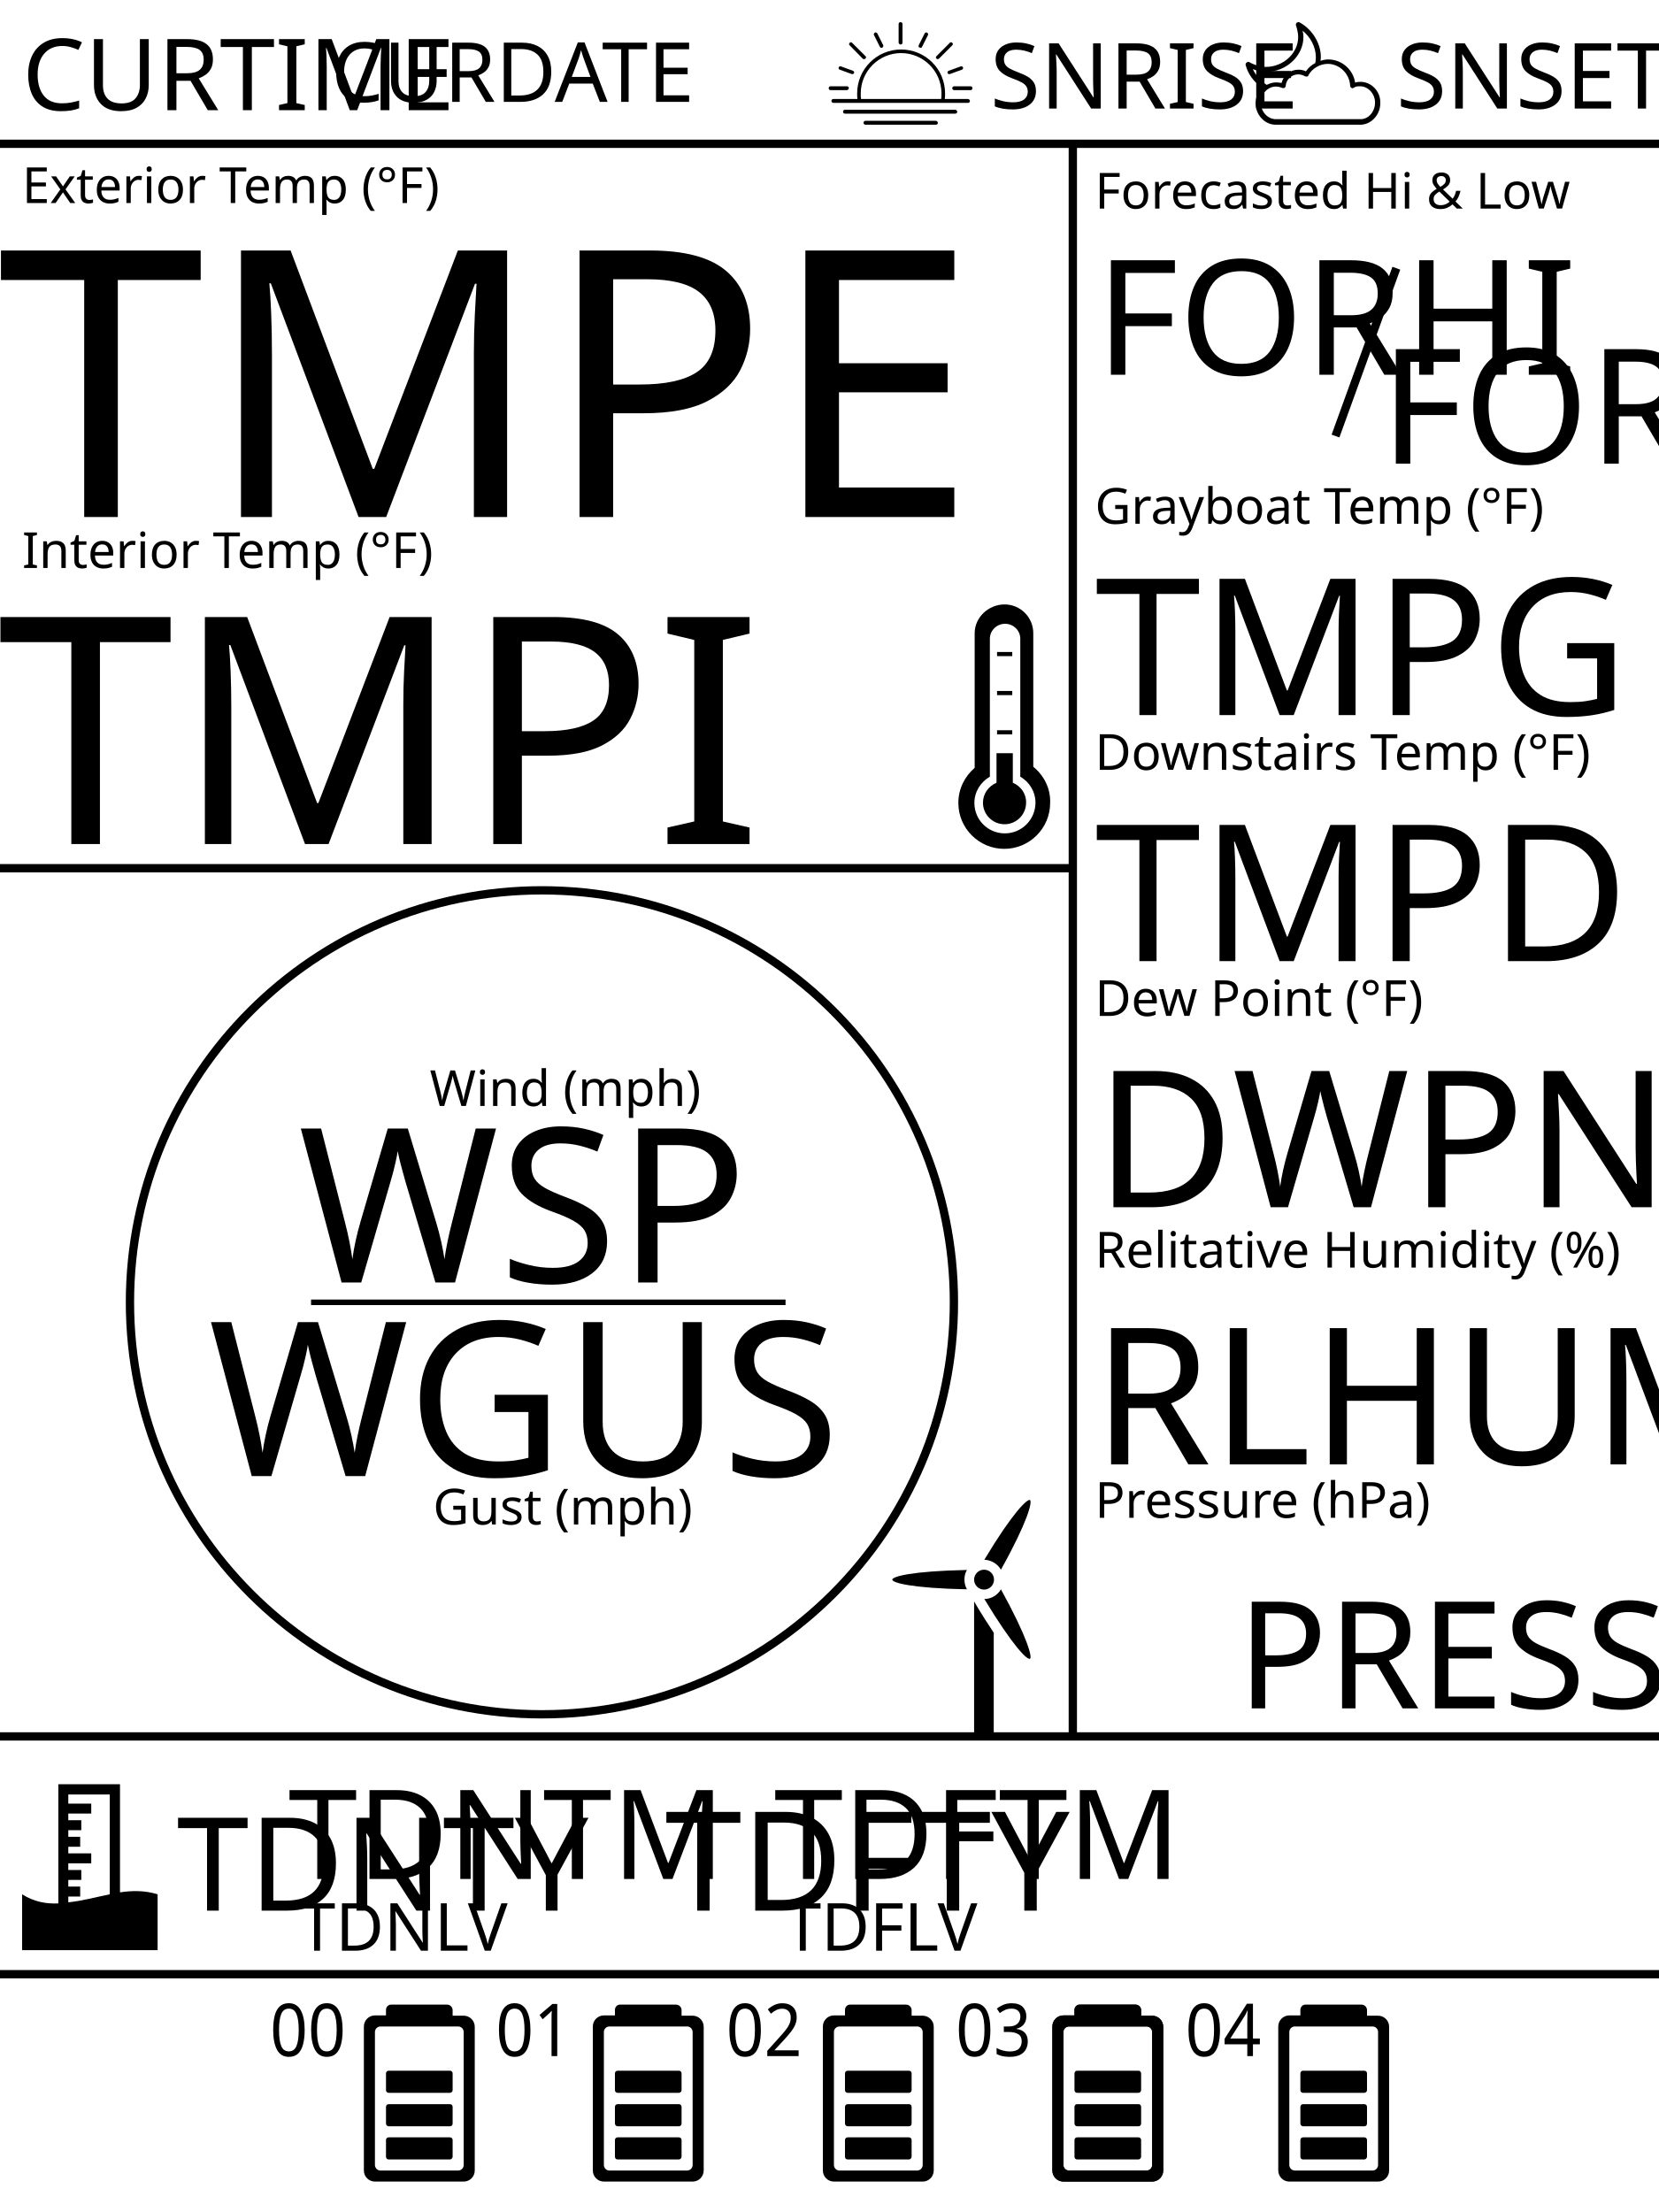
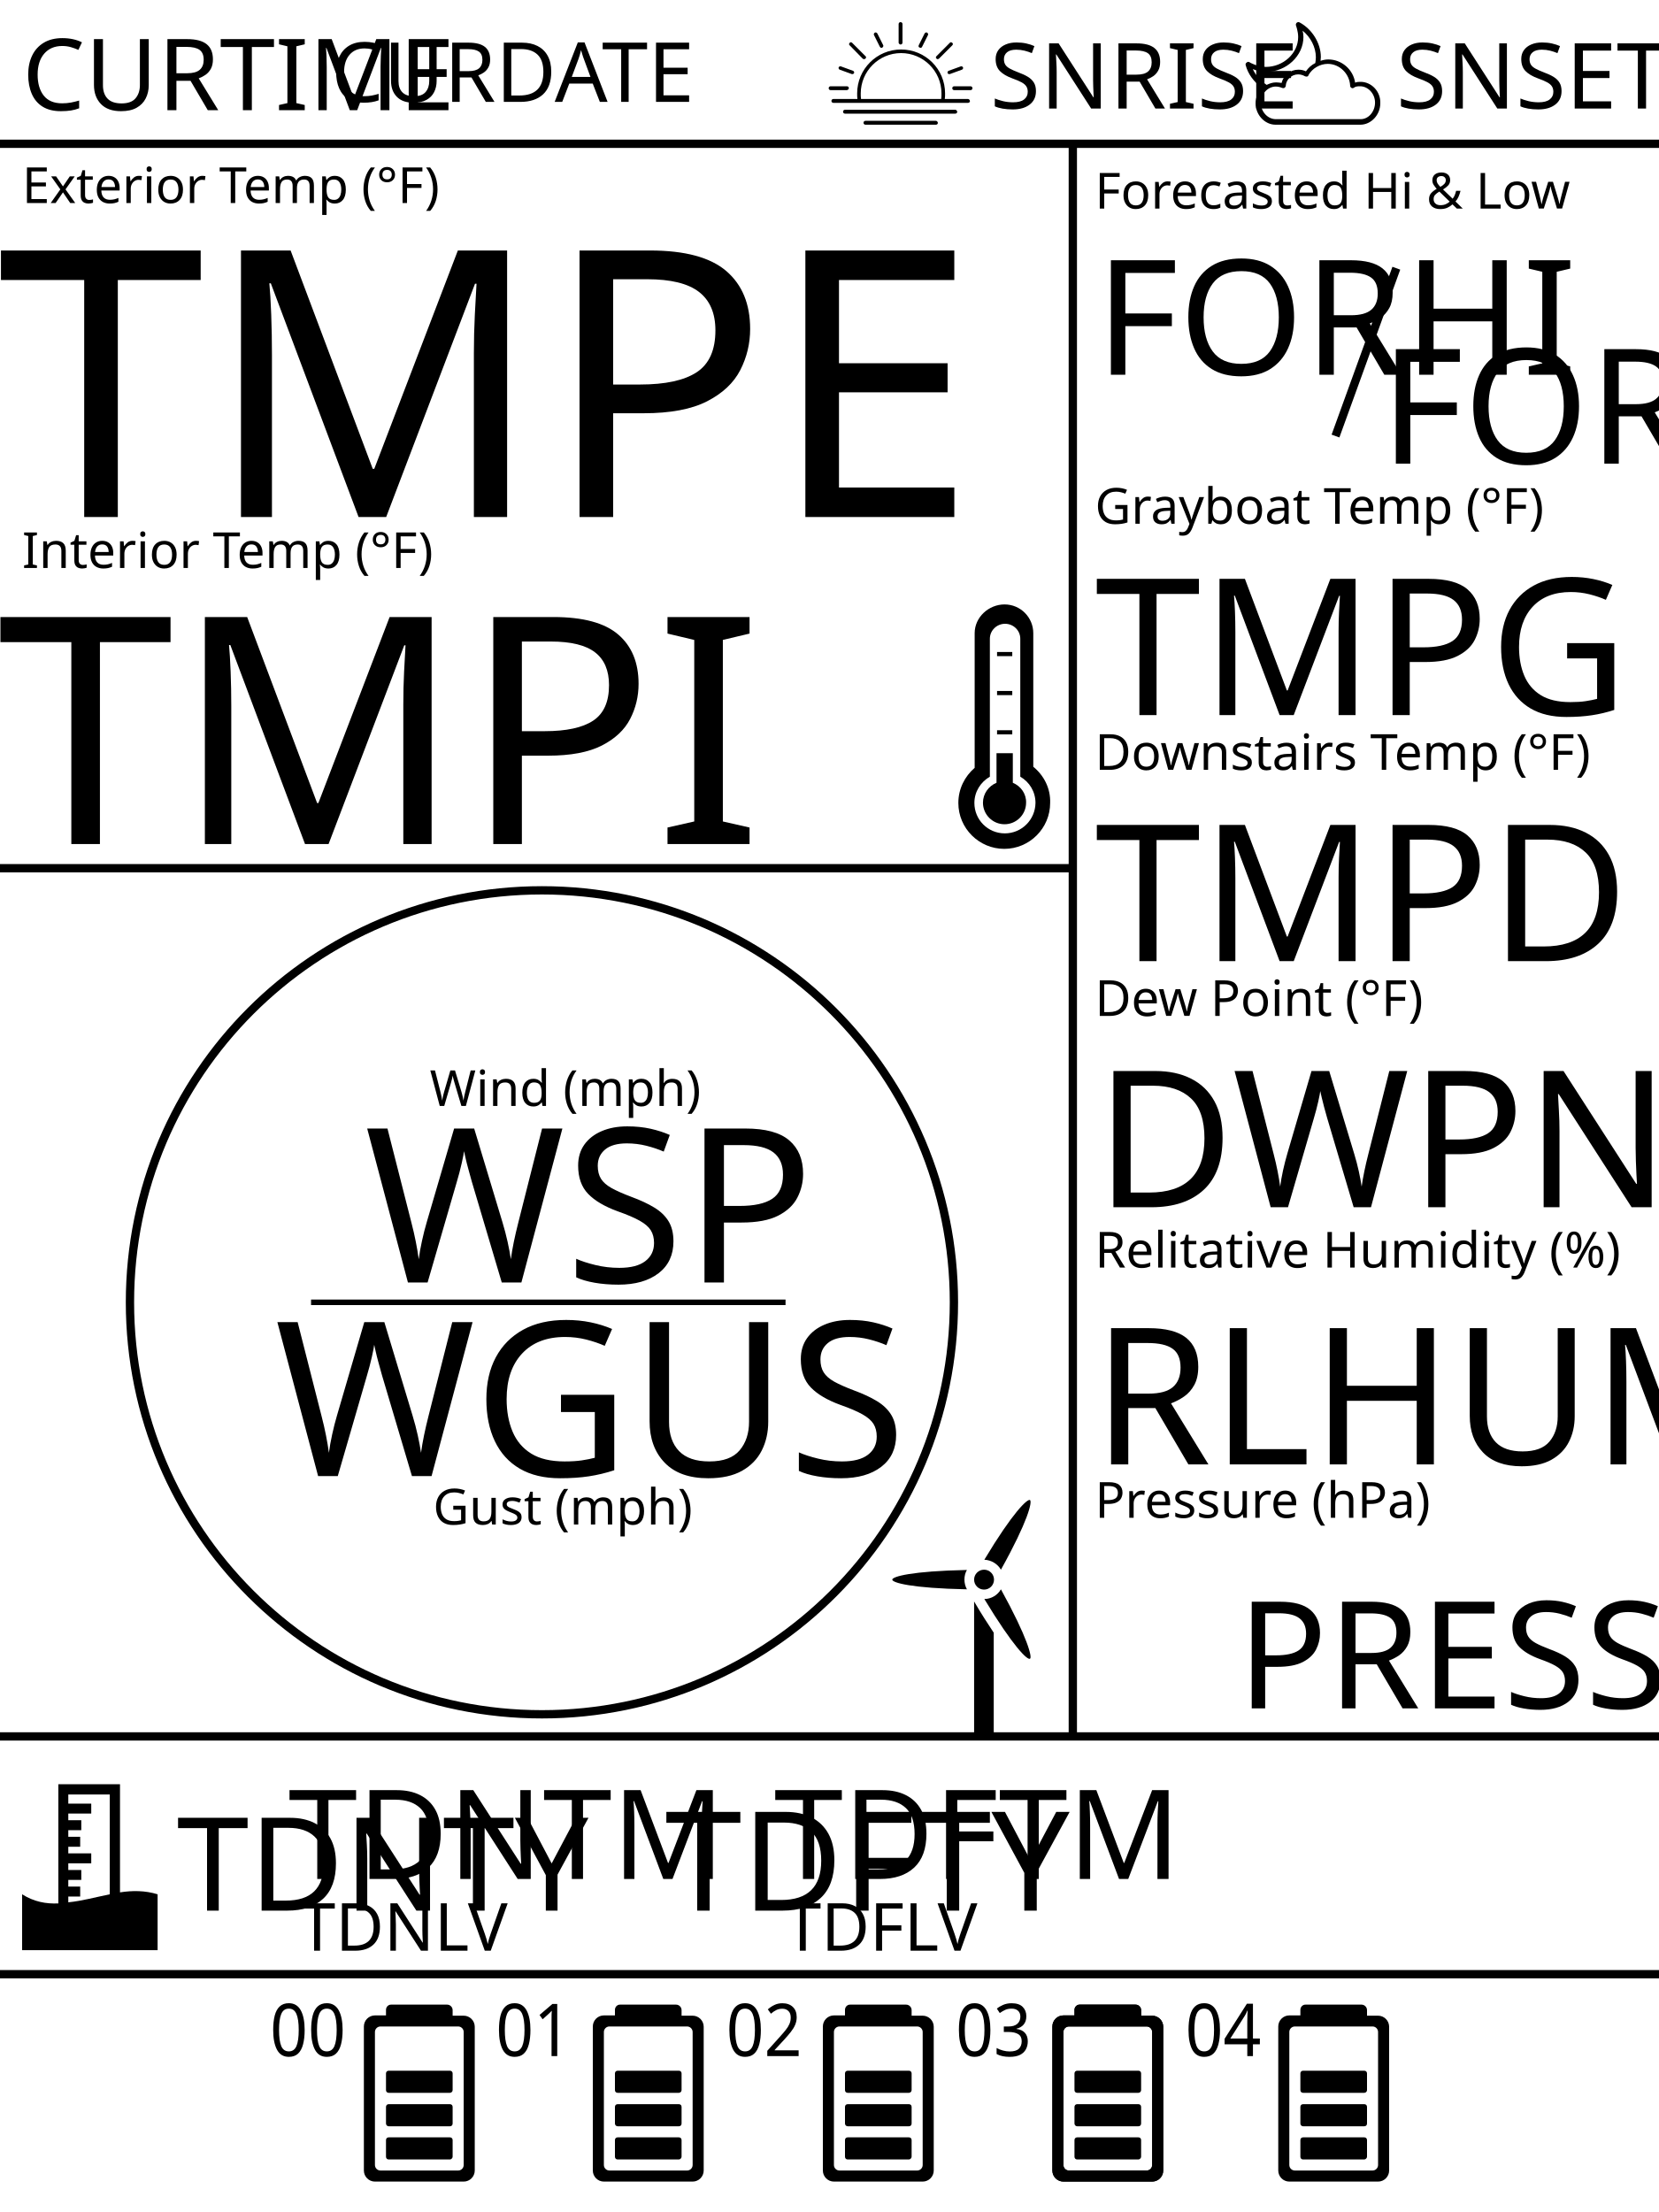
<svg xmlns="http://www.w3.org/2000/svg" version="1.1" id="Layer_1" x="0px" y="0px" viewBox="0 0 600 800" style="enable-background:new 0 0 600 800;" xml:space="preserve">
  <style type="text/css">
	.st0{fill:none;stroke:#000000;stroke-width:3;stroke-miterlimit:10;}
	.st1{font-family:'ArialMT';}
	.st2{font-size:26.4px;}
	.st3{fill-opacity:0;}
	.st4{font-size:45px;}
	.st5{font-size:24px;}
	.st6{font-size:47px;}
	.st7{font-size:50px;}
	.st8{font-size:78px;}
	.st9{font-size:18px;}
	.st10{fill:none;stroke:#000000;stroke-width:2;stroke-miterlimit:10;}
	.st11{font-size:69px;}
	.st12{font-size:54px;}
	.st13{font-size:58px;}
	.st14{font-size:135px;}
	.st15{font-size:115px;}
	.st16{font-size:33px;}
	.st17{font-size:36px;}
	.st18{font-size:30px;}
</style>
  <g id="layout">
    <line class="st0" x1="388" y1="52" x2="388" y2="628" />
    <line class="st0" x1="388" y1="314" x2="0" y2="314" />
    <line class="st0" x1="0" y1="714" x2="600" y2="714" />
    <line class="st0" x1="0" y1="628" x2="600" y2="628" />
    <line class="st0" x1="0" y1="52" x2="600" y2="52" />
  </g>
  <g id="battery_x5F_display">
    <text id="Sensor00" transform="matrix(0.9091 0 0 1 97.625 743.625)" class="st1 st2">00</text>
    <text id="Sensor01" transform="matrix(0.9091 0 0 1 179.2812 743.625)" class="st1 st2">01</text>
    <text id="Sensor02" transform="matrix(0.9091 0 0 1 262.6172 743.625)" class="st1 st2">02</text>
    <text id="Sensor03" transform="matrix(0.9091 0 0 1 345.625 743.625)" class="st1 st2">03</text>
    <text id="Sensor04" transform="matrix(0.9091 0 0 1 428.6641 743.625)" class="st1 st2">04</text>
    <g id="BatSens00">
      <path id="b00Bat4" class="st3" d="M139.7,726.8v2h-4c-2.2,0-4,1.8-4,4v52.3c-0.1,2.2,1.7,4,3.9,4h32.1c2.2,0,4-1.8,4-4V733    c0-2.2-1.8-4-4-4h-4v-2c0-1.1-0.9-2-2-2h-20.1C140.6,724.8,139.7,725.7,139.7,726.8z M165.7,732.9c1.1,0,2,0.9,2,2V783    c0,1.1-0.9,2-2,2h-28.1c-1.1,0-2-0.9-2-2v-48.2c0-1.1,0.9-2,2-2h28.1V732.9z M162.7,773c0.6,0,1,0.4,1,1v6c0,0.6-0.4,1-1,1h-22    c-0.6,0-1-0.4-1-1v-6c0-0.6,0.4-1,1-1H162.7z M162.7,760.9c0.6,0,1,0.4,1,1v6c0,0.6-0.4,1-1,1h-22c-0.6,0-1-0.4-1-1v-6    c0-0.6,0.4-1,1-1H162.7z M162.7,748.9c0.6,0,1,0.4,1,1v6c0,0.6-0.4,1-1,1h-22c-0.6,0-1-0.4-1-1v-6c0-0.6,0.4-1,1-1H162.7z     M162.7,736.9c0.6,0,1,0.4,1,1v6c0,0.6-0.4,1-1,1h-22c-0.6,0-1-0.4-1-1v-6c0-0.6,0.4-1,1-1H162.7z M140.7,760.9h22.1    c0.6,0,1,0.4,1,1v6c0,0.6-0.4,1-1,1h-22.1c-0.6,0-1-0.4-1-1v-6C139.7,761.4,140.1,760.9,140.7,760.9z M140.7,773h22.1    c0.6,0,1,0.4,1,1v6c0,0.6-0.4,1-1,1h-22.1c-0.6,0-1-0.4-1-1v-6C139.7,773.4,140.1,773,140.7,773z M140.7,736.9h22.1    c0.6,0,1,0.4,1,1v6c0,0.6-0.4,1-1,1h-22.1c-0.6,0-1-0.4-1-1v-6C139.7,737.3,140.1,736.9,140.7,736.9z M140.7,748.9h22.1    c0.6,0,1,0.4,1,1v6c0,0.6-0.4,1-1,1h-22.1c-0.6,0-1-0.4-1-1v-6C139.7,749.4,140.1,748.9,140.7,748.9z" />
      <path id="b00Bat3" d="M139.6,768v-6c0-0.6,0.4-1,1-1h22.1c0.6,0,1,0.4,1,1v6c0,0.6-0.4,1-1,1h-22.1C140,769,139.6,768.5,139.6,768    z M163.7,780v-6c0-0.6-0.4-1-1-1h-22.1c-0.6,0-1,0.4-1,1v6c0,0.6,0.4,1,1,1h22.1C163.2,781,163.7,780.5,163.7,780z M163.7,755.9    v-6c0-0.6-0.4-1-1-1h-22.1c-0.6,0-1,0.4-1,1v6c0,0.6,0.4,1,1,1h22.1C163.2,756.9,163.7,756.5,163.7,755.9z M139.6,726.9v2h-4    c-2.2,0-4,1.8-4,4V785c0,2.2,1.8,4,4,4h32.1c2.2,0,4-1.8,4-4v-52c0-2.2-1.8-4-4-4h-4v-2c0-1.1-0.9-2-2-2h-20.1    C140.5,724.9,139.6,725.8,139.6,726.9z M165.7,732.9c1.1,0,2,0.9,2,2V783c0,1.1-0.9,2-2,2h-28.1c-1.1,0-2-0.9-2-2v-48.1    c0-1.1,0.9-2,2-2H165.7z" />
      <path id="b00Bat2" class="st3" d="M139.6,768v-6c0-0.6,0.4-1,1-1h22.1c0.6,0,1,0.4,1,1v6c0,0.6-0.4,1-1,1h-22.1    C140,769,139.6,768.5,139.6,768z M163.7,780v-6c0-0.6-0.4-1-1-1h-22.1c-0.6,0-1,0.4-1,1v6c0,0.6,0.4,1,1,1h22.1    C163.2,781,163.7,780.5,163.7,780z M139.6,726.9v2h-4c-2.2,0-4,1.8-4,4V785c0,2.2,1.8,4,4,4h32.1c2.2,0,4-1.8,4-4v-52    c0-2.2-1.8-4-4-4h-4v-2c0-1.1-0.9-2-2-2h-20.1C140.5,724.9,139.6,725.8,139.6,726.9z M165.7,732.9c1.1,0,2,0.9,2,2V783    c0,1.1-0.9,2-2,2h-28.1c-1.1,0-2-0.9-2-2v-48.1c0-1.1,0.9-2,2-2H165.7z" />
      <path id="b00Bat1" class="st3" d="M163.7,780v-6c0-0.6-0.4-1-1-1h-22.1c-0.6,0-1,0.4-1,1v6c0,0.6,0.4,1,1,1h22.1    C163.3,781,163.7,780.5,163.7,780z M139.6,726.9v2h-4c-2.2,0-4,1.8-4,4V785c0,2.2,1.8,4,4,4h32.1c2.2,0,4-1.8,4-4v-52    c0-2.2-1.8-4-4-4h-4v-2c0-1.1-0.9-2-2-2h-20.1C140.6,724.9,139.6,725.8,139.6,726.9z M165.7,732.9c1.1,0,2,0.9,2,2V783    c0,1.1-0.9,2-2,2h-28.1c-1.1,0-2-0.9-2-2v-48.1c0-1.1,0.9-2,2-2H165.7z" />
      <path id="b00Bat0" class="st3" d="M139.6,726.9v2h-4c-2.2,0-4,1.8-4,4V785c0,2.2,1.8,4,4,4h32.1c2.2,0,4-1.8,4-4v-52    c0-2.2-1.8-4-4-4h-4v-2c0-1.1-0.9-2-2-2h-20.1C140.6,724.9,139.6,725.8,139.6,726.9z M165.7,732.9c1.1,0,2,0.9,2,2V783    c0,1.1-0.9,2-2,2h-28.1c-1.1,0-2-0.9-2-2v-48.1c0-1.1,0.9-2,2-2H165.7z" />
    </g>
    <g id="BatSens01">
      <path id="b01Bat4" class="st3" d="M222.5,726.8v2h-4c-2.2,0-4,1.8-4,4v52.3c-0.1,2.2,1.7,4,3.9,4h32.1c2.2,0,4-1.8,4-4V733    c0-2.2-1.8-4-4-4h-4v-2c0-1.1-0.9-2-2-2h-20.1C223.4,724.8,222.5,725.7,222.5,726.8z M248.5,732.9c1.1,0,2,0.9,2,2V783    c0,1.1-0.9,2-2,2h-28.1c-1.1,0-2-0.9-2-2v-48.2c0-1.1,0.9-2,2-2h28.1V732.9z M245.5,773c0.6,0,1,0.4,1,1v6c0,0.6-0.4,1-1,1h-22    c-0.6,0-1-0.4-1-1v-6c0-0.6,0.4-1,1-1H245.5z M245.5,760.9c0.6,0,1,0.4,1,1v6c0,0.6-0.4,1-1,1h-22c-0.6,0-1-0.4-1-1v-6    c0-0.6,0.4-1,1-1H245.5z M245.5,748.9c0.6,0,1,0.4,1,1v6c0,0.6-0.4,1-1,1h-22c-0.6,0-1-0.4-1-1v-6c0-0.6,0.4-1,1-1H245.5z     M245.5,736.9c0.6,0,1,0.4,1,1v6c0,0.6-0.4,1-1,1h-22c-0.6,0-1-0.4-1-1v-6c0-0.6,0.4-1,1-1H245.5z M223.5,760.9h22.1    c0.6,0,1,0.4,1,1v6c0,0.6-0.4,1-1,1h-22.1c-0.6,0-1-0.4-1-1v-6C222.5,761.4,222.9,760.9,223.5,760.9z M223.5,773h22.1    c0.6,0,1,0.4,1,1v6c0,0.6-0.4,1-1,1h-22.1c-0.6,0-1-0.4-1-1v-6C222.5,773.4,222.9,773,223.5,773z M223.5,736.9h22.1    c0.6,0,1,0.4,1,1v6c0,0.6-0.4,1-1,1h-22.1c-0.6,0-1-0.4-1-1v-6C222.5,737.3,222.9,736.9,223.5,736.9z M223.5,748.9h22.1    c0.6,0,1,0.4,1,1v6c0,0.6-0.4,1-1,1h-22.1c-0.6,0-1-0.4-1-1v-6C222.5,749.4,222.9,748.9,223.5,748.9z" />
      <path id="b01Bat3" d="M222.4,768v-6c0-0.6,0.4-1,1-1h22.1c0.6,0,1,0.4,1,1v6c0,0.6-0.4,1-1,1h-22.1    C222.8,769,222.4,768.5,222.4,768z M246.5,780v-6c0-0.6-0.4-1-1-1h-22.1c-0.6,0-1,0.4-1,1v6c0,0.6,0.4,1,1,1h22.1    C246,781,246.5,780.5,246.5,780z M246.5,755.9v-6c0-0.6-0.4-1-1-1h-22.1c-0.6,0-1,0.4-1,1v6c0,0.6,0.4,1,1,1h22.1    C246,756.9,246.5,756.5,246.5,755.9z M222.4,726.9v2h-4c-2.2,0-4,1.8-4,4V785c0,2.2,1.8,4,4,4h32.1c2.2,0,4-1.8,4-4v-52    c0-2.2-1.8-4-4-4h-4v-2c0-1.1-0.9-2-2-2h-20.1C223.3,724.9,222.4,725.8,222.4,726.9z M248.5,732.9c1.1,0,2,0.9,2,2V783    c0,1.1-0.9,2-2,2h-28.1c-1.1,0-2-0.9-2-2v-48.1c0-1.1,0.9-2,2-2H248.5z" />
      <path id="b01Bat2" class="st3" d="M222.4,768v-6c0-0.6,0.4-1,1-1h22.1c0.6,0,1,0.4,1,1v6c0,0.6-0.4,1-1,1h-22.1    C222.8,769,222.4,768.5,222.4,768z M246.5,780v-6c0-0.6-0.4-1-1-1h-22.1c-0.6,0-1,0.4-1,1v6c0,0.6,0.4,1,1,1h22.1    C246,781,246.5,780.5,246.5,780z M222.4,726.9v2h-4c-2.2,0-4,1.8-4,4V785c0,2.2,1.8,4,4,4h32.1c2.2,0,4-1.8,4-4v-52    c0-2.2-1.8-4-4-4h-4v-2c0-1.1-0.9-2-2-2h-20.1C223.3,724.9,222.4,725.8,222.4,726.9z M248.5,732.9c1.1,0,2,0.9,2,2V783    c0,1.1-0.9,2-2,2h-28.1c-1.1,0-2-0.9-2-2v-48.1c0-1.1,0.9-2,2-2H248.5z" />
      <path id="b01Bat1" class="st3" d="M246.5,780v-6c0-0.6-0.4-1-1-1h-22.1c-0.6,0-1,0.4-1,1v6c0,0.6,0.4,1,1,1h22.1    C246.1,781,246.5,780.5,246.5,780z M222.4,726.9v2h-4c-2.2,0-4,1.8-4,4V785c0,2.2,1.8,4,4,4h32.1c2.2,0,4-1.8,4-4v-52    c0-2.2-1.8-4-4-4h-4v-2c0-1.1-0.9-2-2-2h-20.1C223.4,724.9,222.4,725.8,222.4,726.9z M248.5,732.9c1.1,0,2,0.9,2,2V783    c0,1.1-0.9,2-2,2h-28.1c-1.1,0-2-0.9-2-2v-48.1c0-1.1,0.9-2,2-2H248.5z" />
      <path id="b01Bat0" class="st3" d="M222.4,726.9v2h-4c-2.2,0-4,1.8-4,4V785c0,2.2,1.8,4,4,4h32.1c2.2,0,4-1.8,4-4v-52    c0-2.2-1.8-4-4-4h-4v-2c0-1.1-0.9-2-2-2h-20.1C223.4,724.9,222.4,725.8,222.4,726.9z M248.5,732.9c1.1,0,2,0.9,2,2V783    c0,1.1-0.9,2-2,2h-28.1c-1.1,0-2-0.9-2-2v-48.1c0-1.1,0.9-2,2-2H248.5z" />
    </g>
    <g id="BatSens02">
      <path id="b02Bat4" class="st3" d="M305.7,726.8v2h-4c-2.2,0-4,1.8-4,4v52.3c-0.1,2.2,1.7,4,3.9,4h32.1c2.2,0,4-1.8,4-4V733    c0-2.2-1.8-4-4-4h-4v-2c0-1.1-0.9-2-2-2h-20.1C306.6,724.8,305.7,725.7,305.7,726.8z M331.7,732.9c1.1,0,2,0.9,2,2V783    c0,1.1-0.9,2-2,2h-28.1c-1.1,0-2-0.9-2-2v-48.2c0-1.1,0.9-2,2-2h28.1V732.9z M328.7,773c0.6,0,1,0.4,1,1v6c0,0.6-0.4,1-1,1h-22    c-0.6,0-1-0.4-1-1v-6c0-0.6,0.4-1,1-1H328.7z M328.7,760.9c0.6,0,1,0.4,1,1v6c0,0.6-0.4,1-1,1h-22c-0.6,0-1-0.4-1-1v-6    c0-0.6,0.4-1,1-1H328.7z M328.7,748.9c0.6,0,1,0.4,1,1v6c0,0.6-0.4,1-1,1h-22c-0.6,0-1-0.4-1-1v-6c0-0.6,0.4-1,1-1H328.7z     M328.7,736.9c0.6,0,1,0.4,1,1v6c0,0.6-0.4,1-1,1h-22c-0.6,0-1-0.4-1-1v-6c0-0.6,0.4-1,1-1H328.7z M306.7,760.9h22.1    c0.6,0,1,0.4,1,1v6c0,0.6-0.4,1-1,1h-22.1c-0.6,0-1-0.4-1-1v-6C305.7,761.4,306.1,760.9,306.7,760.9z M306.7,773h22.1    c0.6,0,1,0.4,1,1v6c0,0.6-0.4,1-1,1h-22.1c-0.6,0-1-0.4-1-1v-6C305.7,773.4,306.1,773,306.7,773z M306.7,736.9h22.1    c0.6,0,1,0.4,1,1v6c0,0.6-0.4,1-1,1h-22.1c-0.6,0-1-0.4-1-1v-6C305.7,737.3,306.1,736.9,306.7,736.9z M306.7,748.9h22.1    c0.6,0,1,0.4,1,1v6c0,0.6-0.4,1-1,1h-22.1c-0.6,0-1-0.4-1-1v-6C305.7,749.4,306.1,748.9,306.7,748.9z" />
      <path id="b02Bat3" d="M305.6,768v-6c0-0.6,0.4-1,1-1h22.1c0.6,0,1,0.4,1,1v6c0,0.6-0.4,1-1,1h-22.1C306,769,305.6,768.5,305.6,768    z M329.7,780v-6c0-0.6-0.4-1-1-1h-22.1c-0.6,0-1,0.4-1,1v6c0,0.6,0.4,1,1,1h22.1C329.2,781,329.7,780.5,329.7,780z M329.7,755.9    v-6c0-0.6-0.4-1-1-1h-22.1c-0.6,0-1,0.4-1,1v6c0,0.6,0.4,1,1,1h22.1C329.2,756.9,329.7,756.5,329.7,755.9z M305.6,726.9v2h-4    c-2.2,0-4,1.8-4,4V785c0,2.2,1.8,4,4,4h32.1c2.2,0,4-1.8,4-4v-52c0-2.2-1.8-4-4-4h-4v-2c0-1.1-0.9-2-2-2h-20.1    C306.5,724.9,305.6,725.8,305.6,726.9z M331.7,732.9c1.1,0,2,0.9,2,2V783c0,1.1-0.9,2-2,2h-28.1c-1.1,0-2-0.9-2-2v-48.1    c0-1.1,0.9-2,2-2H331.7z" />
      <path id="b02Bat2" class="st3" d="M305.6,768v-6c0-0.6,0.4-1,1-1h22.1c0.6,0,1,0.4,1,1v6c0,0.6-0.4,1-1,1h-22.1    C306,769,305.6,768.5,305.6,768z M329.7,780v-6c0-0.6-0.4-1-1-1h-22.1c-0.6,0-1,0.4-1,1v6c0,0.6,0.4,1,1,1h22.1    C329.2,781,329.7,780.5,329.7,780z M305.6,726.9v2h-4c-2.2,0-4,1.8-4,4V785c0,2.2,1.8,4,4,4h32.1c2.2,0,4-1.8,4-4v-52    c0-2.2-1.8-4-4-4h-4v-2c0-1.1-0.9-2-2-2h-20.1C306.5,724.9,305.6,725.8,305.6,726.9z M331.7,732.9c1.1,0,2,0.9,2,2V783    c0,1.1-0.9,2-2,2h-28.1c-1.1,0-2-0.9-2-2v-48.1c0-1.1,0.9-2,2-2H331.7z" />
      <path id="b02Bat1" class="st3" d="M329.7,780v-6c0-0.6-0.4-1-1-1h-22.1c-0.6,0-1,0.4-1,1v6c0,0.6,0.4,1,1,1h22.1    C329.3,781,329.7,780.5,329.7,780z M305.6,726.9v2h-4c-2.2,0-4,1.8-4,4V785c0,2.2,1.8,4,4,4h32.1c2.2,0,4-1.8,4-4v-52    c0-2.2-1.8-4-4-4h-4v-2c0-1.1-0.9-2-2-2h-20.1C306.6,724.9,305.6,725.8,305.6,726.9z M331.7,732.9c1.1,0,2,0.9,2,2V783    c0,1.1-0.9,2-2,2h-28.1c-1.1,0-2-0.9-2-2v-48.1c0-1.1,0.9-2,2-2H331.7z" />
      <path id="b02Bat0" class="st3" d="M305.6,726.9v2h-4c-2.2,0-4,1.8-4,4V785c0,2.2,1.8,4,4,4h32.1c2.2,0,4-1.8,4-4v-52    c0-2.2-1.8-4-4-4h-4v-2c0-1.1-0.9-2-2-2h-20.1C306.6,724.9,305.6,725.8,305.6,726.9z M331.7,732.9c1.1,0,2,0.9,2,2V783    c0,1.1-0.9,2-2,2h-28.1c-1.1,0-2-0.9-2-2v-48.1c0-1.1,0.9-2,2-2H331.7z" />
    </g>
    <g id="BatSens03">
      <path id="b03Bat4" class="st3" d="M388.7,726.8v2h-4c-2.2,0-4,1.8-4,4v52.3c-0.1,2.2,1.7,4,3.9,4h32.1c2.2,0,4-1.8,4-4V733    c0-2.2-1.8-4-4-4h-4v-2c0-1.1-0.9-2-2-2h-20.1C389.6,724.8,388.7,725.7,388.7,726.8z M414.7,732.9c1.1,0,2,0.9,2,2V783    c0,1.1-0.9,2-2,2h-28.1c-1.1,0-2-0.9-2-2v-48.2c0-1.1,0.9-2,2-2h28.1V732.9z M411.7,773c0.6,0,1,0.4,1,1v6c0,0.6-0.4,1-1,1h-22    c-0.6,0-1-0.4-1-1v-6c0-0.6,0.4-1,1-1H411.7z M411.7,760.9c0.6,0,1,0.4,1,1v6c0,0.6-0.4,1-1,1h-22c-0.6,0-1-0.4-1-1v-6    c0-0.6,0.4-1,1-1H411.7z M411.7,748.9c0.6,0,1,0.4,1,1v6c0,0.6-0.4,1-1,1h-22c-0.6,0-1-0.4-1-1v-6c0-0.6,0.4-1,1-1H411.7z     M411.7,736.9c0.6,0,1,0.4,1,1v6c0,0.6-0.4,1-1,1h-22c-0.6,0-1-0.4-1-1v-6c0-0.6,0.4-1,1-1H411.7z M389.7,760.9h22.1    c0.6,0,1,0.4,1,1v6c0,0.6-0.4,1-1,1h-22.1c-0.6,0-1-0.4-1-1v-6C388.7,761.4,389.1,760.9,389.7,760.9z M389.7,773h22.1    c0.6,0,1,0.4,1,1v6c0,0.6-0.4,1-1,1h-22.1c-0.6,0-1-0.4-1-1v-6C388.7,773.4,389.1,773,389.7,773z M389.7,736.9h22.1    c0.6,0,1,0.4,1,1v6c0,0.6-0.4,1-1,1h-22.1c-0.6,0-1-0.4-1-1v-6C388.7,737.3,389.1,736.9,389.7,736.9z M389.7,748.9h22.1    c0.6,0,1,0.4,1,1v6c0,0.6-0.4,1-1,1h-22.1c-0.6,0-1-0.4-1-1v-6C388.7,749.4,389.1,748.9,389.7,748.9z" />
      <path id="b03Bat3" d="M388.6,768v-6c0-0.6,0.4-1,1-1h22.1c0.6,0,1,0.4,1,1v6c0,0.6-0.4,1-1,1h-22.1C389,769,388.6,768.5,388.6,768    z M412.7,780v-6c0-0.6-0.4-1-1-1h-22.1c-0.6,0-1,0.4-1,1v6c0,0.6,0.4,1,1,1h22.1C412.2,781,412.7,780.5,412.7,780z M412.7,755.9    v-6c0-0.6-0.4-1-1-1h-22.1c-0.6,0-1,0.4-1,1v6c0,0.6,0.4,1,1,1h22.1C412.2,756.9,412.7,756.5,412.7,755.9z M388.6,726.9v2h-4    c-2.2,0-4,1.8-4,4V785c0,2.2,1.8,4,4,4h32.1c2.2,0,4-1.8,4-4v-52c0-2.2-1.8-4-4-4h-4v-2c0-1.1-0.9-2-2-2h-20.1    C389.5,724.9,388.6,725.8,388.6,726.9z M414.7,732.9c1.1,0,2,0.9,2,2V783c0,1.1-0.9,2-2,2h-28.1c-1.1,0-2-0.9-2-2v-48.1    c0-1.1,0.9-2,2-2H414.7z" />
      <path id="b03Bat2" class="st3" d="M388.6,768v-6c0-0.6,0.4-1,1-1h22.1c0.6,0,1,0.4,1,1v6c0,0.6-0.4,1-1,1h-22.1    C389,769,388.6,768.5,388.6,768z M412.7,780v-6c0-0.6-0.4-1-1-1h-22.1c-0.6,0-1,0.4-1,1v6c0,0.6,0.4,1,1,1h22.1    C412.2,781,412.7,780.5,412.7,780z M388.6,726.9v2h-4c-2.2,0-4,1.8-4,4V785c0,2.2,1.8,4,4,4h32.1c2.2,0,4-1.8,4-4v-52    c0-2.2-1.8-4-4-4h-4v-2c0-1.1-0.9-2-2-2h-20.1C389.5,724.9,388.6,725.8,388.6,726.9z M414.7,732.9c1.1,0,2,0.9,2,2V783    c0,1.1-0.9,2-2,2h-28.1c-1.1,0-2-0.9-2-2v-48.1c0-1.1,0.9-2,2-2H414.7z" />
      <path id="b03Bat1" class="st3" d="M412.7,780v-6c0-0.6-0.4-1-1-1h-22.1c-0.6,0-1,0.4-1,1v6c0,0.6,0.4,1,1,1h22.1    C412.3,781,412.7,780.5,412.7,780z M388.6,726.9v2h-4c-2.2,0-4,1.8-4,4V785c0,2.2,1.8,4,4,4h32.1c2.2,0,4-1.8,4-4v-52    c0-2.2-1.8-4-4-4h-4v-2c0-1.1-0.9-2-2-2h-20.1C389.6,724.9,388.6,725.8,388.6,726.9z M414.7,732.9c1.1,0,2,0.9,2,2V783    c0,1.1-0.9,2-2,2h-28.1c-1.1,0-2-0.9-2-2v-48.1c0-1.1,0.9-2,2-2H414.7z" />
      <path id="b03Bat0" d="M388.6,726.9v2h-4c-2.2,0-4,1.8-4,4V785c0,2.2,1.8,4,4,4h32.1c2.2,0,4-1.8,4-4v-52c0-2.2-1.8-4-4-4h-4v-2    c0-1.1-0.9-2-2-2h-20.1C389.6,724.9,388.6,725.8,388.6,726.9z M414.7,732.9c1.1,0,2,0.9,2,2V783c0,1.1-0.9,2-2,2h-28.1    c-1.1,0-2-0.9-2-2v-48.1c0-1.1,0.9-2,2-2H414.7z" />
    </g>
    <g id="BatSens04">
      <path id="b04Bat4" class="st3" d="M470.4,726.8v2h-4c-2.2,0-4,1.8-4,4v52.3c-0.1,2.2,1.7,4,3.9,4h32.1c2.2,0,4-1.8,4-4V733    c0-2.2-1.8-4-4-4h-4v-2c0-1.1-0.9-2-2-2h-20.1C471.3,724.8,470.4,725.7,470.4,726.8z M496.4,732.9c1.1,0,2,0.9,2,2V783    c0,1.1-0.9,2-2,2h-28.1c-1.1,0-2-0.9-2-2v-48.2c0-1.1,0.9-2,2-2h28.1V732.9z M493.4,773c0.6,0,1,0.4,1,1v6c0,0.6-0.4,1-1,1h-22    c-0.6,0-1-0.4-1-1v-6c0-0.6,0.4-1,1-1H493.4z M493.4,760.9c0.6,0,1,0.4,1,1v6c0,0.6-0.4,1-1,1h-22c-0.6,0-1-0.4-1-1v-6    c0-0.6,0.4-1,1-1H493.4z M493.4,748.9c0.6,0,1,0.4,1,1v6c0,0.6-0.4,1-1,1h-22c-0.6,0-1-0.4-1-1v-6c0-0.6,0.4-1,1-1H493.4z     M493.4,736.9c0.6,0,1,0.4,1,1v6c0,0.6-0.4,1-1,1h-22c-0.6,0-1-0.4-1-1v-6c0-0.6,0.4-1,1-1H493.4z M471.4,760.9h22.1    c0.6,0,1,0.4,1,1v6c0,0.6-0.4,1-1,1h-22.1c-0.6,0-1-0.4-1-1v-6C470.4,761.4,470.8,760.9,471.4,760.9z M471.4,773h22.1    c0.6,0,1,0.4,1,1v6c0,0.6-0.4,1-1,1h-22.1c-0.6,0-1-0.4-1-1v-6C470.4,773.4,470.8,773,471.4,773z M471.4,736.9h22.1    c0.6,0,1,0.4,1,1v6c0,0.6-0.4,1-1,1h-22.1c-0.6,0-1-0.4-1-1v-6C470.4,737.3,470.8,736.9,471.4,736.9z M471.4,748.9h22.1    c0.6,0,1,0.4,1,1v6c0,0.6-0.4,1-1,1h-22.1c-0.6,0-1-0.4-1-1v-6C470.4,749.4,470.8,748.9,471.4,748.9z" />
      <path id="b04Bat3" d="M470.3,768v-6c0-0.6,0.4-1,1-1h22.1c0.6,0,1,0.4,1,1v6c0,0.6-0.4,1-1,1h-22.1    C470.7,769,470.3,768.5,470.3,768z M494.4,780v-6c0-0.6-0.4-1-1-1h-22.1c-0.6,0-1,0.4-1,1v6c0,0.6,0.4,1,1,1h22.1    C493.9,781,494.4,780.5,494.4,780z M494.4,755.9v-6c0-0.6-0.4-1-1-1h-22.1c-0.6,0-1,0.4-1,1v6c0,0.6,0.4,1,1,1h22.1    C493.9,756.9,494.4,756.5,494.4,755.9z M470.3,726.9v2h-4c-2.2,0-4,1.8-4,4V785c0,2.2,1.8,4,4,4h32.1c2.2,0,4-1.8,4-4v-52    c0-2.2-1.8-4-4-4h-4v-2c0-1.1-0.9-2-2-2h-20.1C471.2,724.9,470.3,725.8,470.3,726.9z M496.4,732.9c1.1,0,2,0.9,2,2V783    c0,1.1-0.9,2-2,2h-28.1c-1.1,0-2-0.9-2-2v-48.1c0-1.1,0.9-2,2-2H496.4z" />
      <path id="b04Bat2" class="st3" d="M470.3,768v-6c0-0.6,0.4-1,1-1h22.1c0.6,0,1,0.4,1,1v6c0,0.6-0.4,1-1,1h-22.1    C470.7,769,470.3,768.5,470.3,768z M494.4,780v-6c0-0.6-0.4-1-1-1h-22.1c-0.6,0-1,0.4-1,1v6c0,0.6,0.4,1,1,1h22.1    C493.9,781,494.4,780.5,494.4,780z M470.3,726.9v2h-4c-2.2,0-4,1.8-4,4V785c0,2.2,1.8,4,4,4h32.1c2.2,0,4-1.8,4-4v-52    c0-2.2-1.8-4-4-4h-4v-2c0-1.1-0.9-2-2-2h-20.1C471.2,724.9,470.3,725.8,470.3,726.9z M496.4,732.9c1.1,0,2,0.9,2,2V783    c0,1.1-0.9,2-2,2h-28.1c-1.1,0-2-0.9-2-2v-48.1c0-1.1,0.9-2,2-2H496.4z" />
      <path id="b04Bat1" class="st3" d="M494.4,780v-6c0-0.6-0.4-1-1-1h-22.1c-0.6,0-1,0.4-1,1v6c0,0.6,0.4,1,1,1h22.1    C494,781,494.4,780.5,494.4,780z M470.3,726.9v2h-4c-2.2,0-4,1.8-4,4V785c0,2.2,1.8,4,4,4h32.1c2.2,0,4-1.8,4-4v-52    c0-2.2-1.8-4-4-4h-4v-2c0-1.1-0.9-2-2-2h-20.1C471.3,724.9,470.3,725.8,470.3,726.9z M496.4,732.9c1.1,0,2,0.9,2,2V783    c0,1.1-0.9,2-2,2h-28.1c-1.1,0-2-0.9-2-2v-48.1c0-1.1,0.9-2,2-2H496.4z" />
      <path id="b04Bat0" class="st3" d="M470.3,726.9v2h-4c-2.2,0-4,1.8-4,4V785c0,2.2,1.8,4,4,4h32.1c2.2,0,4-1.8,4-4v-52    c0-2.2-1.8-4-4-4h-4v-2c0-1.1-0.9-2-2-2h-20.1C471.3,724.9,470.3,725.8,470.3,726.9z M496.4,732.9c1.1,0,2,0.9,2,2V783    c0,1.1-0.9,2-2,2h-28.1c-1.1,0-2-0.9-2-2v-48.1c0-1.1,0.9-2,2-2H496.4z" />
    </g>
  </g>
  <g id="tide_x5F_display">
    <path d="M8,705.3v-20.2c4.3,2.7,8.6,3.5,13.1,3.3v-43.1h22.3v39.1c4.5-0.7,9.1-0.7,13.6,0.7v20.2H8z M39.7,685.1V649h-15v3.3H33   v3.6h-8.3v2.4h4.7v3.6h-4.7v2.4H29v3.6h-4.3v2.4H33v3.6h-8.3v2.4h4.7v3.6h-4.7v2.4H29v3.6h-4.3v2.1   C29.7,687.5,34.7,686.1,39.7,685.1z" />
    <text transform="matrix(1 0 0 1 104.254 679.5577)" class="st1 st4">TDNTM</text>
    <text transform="matrix(1 0 0 1 108.0002 705.4993)" class="st1 st5">TDNLV</text>
    <text transform="matrix(1 0 0 1 63.9269 690.9996)" class="st1 st6">TDNTY</text>
    <text transform="matrix(1 0 0 1 279.9269 679.5577)" class="st1 st4">TDFTM</text>
    <text transform="matrix(1 0 0 1 283.6731 705.4993)" class="st1 st5">TDFLV</text>
    <text transform="matrix(1 0 0 1 240.5004 690.9996)" class="st1 st7">TDFTY</text>
  </g>
  <g id="wind_x5F_display">
    <g id="Windmill_x5F_Gfx">
      <circle cx="355.9" cy="571.3" r="3.6" />
      <path d="M362,567.7c9.8-17.6,11.4-24.6,10.5-25.2c-0.9-0.5-6.2,4.4-16.5,21.6C358.5,564.2,360.8,565.6,362,567.7z" />
      <path d="M348.8,571.3c0-1.3,0.3-2.5,0.9-3.5c-20.1,0.4-27,2.4-27,3.5s6.9,3.1,27,3.5C349.1,573.7,348.8,572.5,348.8,571.3z" />
      <path d="M362,574.8c-1.2,2.1-3.5,3.5-6,3.5c10.4,17.2,15.6,22.2,16.5,21.6C373.4,599.5,371.7,592.4,362,574.8z" />
      <path d="M352.3,579.2v1.5v47.4h7.1v-37.6C357.4,587.5,355,583.8,352.3,579.2z" />
    </g>
    <path id="wdno" class="st3" d="M214.4,338.7l-15.5-15.5c0,0,0,0,0-0.1c-0.6-0.6-1.2-0.9-2-1.1c0,0,0,0-0.1,0   c-0.3-0.1-0.5-0.1-0.8-0.1l0,0l0,0c-0.3,0-0.5,0-0.8,0.1c0,0,0,0-0.1,0c-0.7,0.2-1.4,0.5-2,1.1c0,0,0,0,0,0.1l-15.5,15.5   c-1.6,1.6-1.6,4.1,0,5.7s4.1,1.6,5.7,0l8.7-8.7V363c0,2.2,1.8,4,4,4s4-1.8,4-4v-27.3l8.7,8.7c1.6,1.6,4.1,1.6,5.7,0   S215.9,340.3,214.4,338.7z" />
    <path id="wdso" class="st3" d="M177.6,603.3l15.5,15.5c0,0,0,0,0,0.1c0.6,0.6,1.2,0.9,2,1.1c0,0,0,0,0.1,0c0.3,0.1,0.5,0.1,0.8,0.1   l0,0l0,0c0.3,0,0.5,0,0.8-0.1c0,0,0,0,0.1,0c0.7-0.2,1.4-0.5,2-1.1c0,0,0,0,0-0.1l15.5-15.5c1.6-1.6,1.6-4.1,0-5.7s-4.1-1.6-5.7,0   l-8.7,8.7V579c0-2.2-1.8-4-4-4s-4,1.8-4,4v27.3l-8.7-8.7c-1.6-1.6-4.1-1.6-5.7,0C176.1,599.2,176.1,601.7,177.6,603.3z" />
    <path id="wdse" class="st3" d="M275.2,575h21.9c0,0,0,0,0.1,0c0.8,0,1.5-0.2,2.1-0.6c0,0,0,0,0.1,0c0.2-0.1,0.4-0.3,0.6-0.5l0,0   l0,0c0.2-0.2,0.4-0.4,0.5-0.6c0,0,0,0,0-0.1c0.4-0.6,0.6-1.4,0.6-2.1c0,0,0,0,0-0.1v-22c0-2.2-1.8-4-4-4s-4,1.8-4,4v12.3L273.8,542   c-1.6-1.6-4.1-1.6-5.7,0s-1.6,4.1,0,5.7l19.3,19.3h-12.3c-2.2,0-4,1.8-4,4C271.2,573.2,273,575,275.2,575z" />
    <path id="wdnw" class="st3" d="M116.8,365.8H94.9c0,0,0,0-0.1,0c-0.8,0-1.5,0.2-2.1,0.6c0,0,0,0-0.1,0c-0.2,0.1-0.4,0.3-0.6,0.5   l0,0l0,0c-0.2,0.2-0.4,0.4-0.5,0.6c0,0,0,0,0,0.1c-0.4,0.6-0.6,1.4-0.6,2.1c0,0,0,0,0,0.1v21.9c0,2.2,1.8,4,4,4s4-1.8,4-4v-12.3   l19.3,19.3c1.6,1.6,4.1,1.6,5.7,0s1.6-4.1,0-5.7l-19.3-19.3h12.3c2.2,0,4-1.8,4-4C120.8,367.6,119,365.8,116.8,365.8z" />
    <path id="wdsw" class="st3" d="M90.7,550.4v21.9c0,0,0,0,0,0.1c0,0.8,0.2,1.5,0.6,2.1c0,0,0,0,0,0.1c0.1,0.2,0.3,0.4,0.5,0.6l0,0   l0,0c0.2,0.2,0.4,0.4,0.6,0.5c0,0,0,0,0.1,0c0.6,0.4,1.4,0.6,2.1,0.6c0,0,0,0,0.1,0h21.9c2.2,0,4-1.8,4-4s-1.8-4-4-4h-12.3   l19.3-19.3c1.6-1.6,1.6-4.1,0-5.7c-1.6-1.6-4.1-1.6-5.7,0l-19.3,19.3v-12.3c0-2.2-1.8-4-4-4C92.5,546.4,90.7,548.2,90.7,550.4z" />
    <path id="wdea" class="st3" d="M328.3,489.4l15.5-15.5c0,0,0,0,0.1,0c0.6-0.6,0.9-1.2,1.1-2c0,0,0,0,0-0.1c0.1-0.3,0.1-0.5,0.1-0.8   l0,0l0,0c0-0.3,0-0.5-0.1-0.8c0,0,0,0,0-0.1c-0.2-0.7-0.5-1.4-1.1-2c0,0,0,0-0.1,0l-15.5-15.5c-1.6-1.6-4.1-1.6-5.7,0   s-1.6,4.1,0,5.7l8.7,8.7H304c-2.2,0-4,1.8-4,4s1.8,4,4,4h27.3l-8.7,8.7c-1.6,1.6-1.6,4.1,0,5.7   C324.2,490.9,326.7,490.9,328.3,489.4z" />
    <path id="wdwe" class="st3" d="M63.7,452.6l-15.5,15.5c0,0,0,0-0.1,0c-0.6,0.6-0.9,1.2-1.1,2c0,0,0,0,0,0.1   c-0.1,0.3-0.1,0.5-0.1,0.8l0,0l0,0c0,0.3,0,0.5,0.1,0.8c0,0,0,0,0,0.1c0.2,0.7,0.5,1.4,1.1,2c0,0,0,0,0.1,0l15.5,15.5   c1.6,1.6,4.1,1.6,5.7,0s1.6-4.1,0-5.7l-8.7-8.7H88c2.2,0,4-1.8,4-4s-1.8-4-4-4H60.7l8.7-8.7c1.6-1.6,1.6-4.1,0-5.7   C67.8,451.1,65.3,451.1,63.7,452.6z" />
    <path id="wdne" class="st3" d="M301.2,391.8v-21.9c0,0,0,0,0-0.1c0-0.8-0.2-1.5-0.6-2.1c0,0,0,0,0-0.1c-0.1-0.2-0.3-0.4-0.5-0.6   l0,0l0,0c-0.2-0.2-0.4-0.4-0.6-0.5c0,0,0,0-0.1,0c-0.6-0.4-1.4-0.6-2.1-0.6c0,0,0,0-0.1,0h-21.9c-2.2,0-4,1.8-4,4s1.8,4,4,4h12.3   l-19.3,19.3c-1.6,1.6-1.6,4.1,0,5.7s4.1,1.6,5.7,0l19.3-19.3v12.3c0,2.2,1.8,4,4,4C299.4,395.8,301.2,394,301.2,391.8z" />
-     <text transform="matrix(1 0 0 1 107.8643 463.833)" class="st1 st8">WSP</text>
-     <text transform="matrix(1 0 0 1 75.377 533.8461)" class="st1 st8">WGUS</text>
+     <text transform="matrix(1 0 0 1 131.8643 463.833)" class="st1 st8">WSP</text>
+     <text transform="matrix(1 0 0 1 99.377 533.8461)" class="st1 st8">WGUS</text>
    <text transform="matrix(1 0 0 1 155.4142 399.9879)" class="st1 st9">Wind (mph)</text>
    <text transform="matrix(1 0 0 1 156.6021 551.3571)" class="st1 st9">Gust (mph)</text>
    <line class="st10" x1="112.5" y1="471" x2="284.1" y2="471" />
    <circle id="Wind_x5F_Circle" class="st0" cx="196" cy="471" r="149" />
  </g>
  <g id="temp_x5F_display">
    <line class="st0" x1="505" y1="97" x2="483" y2="157.7" />
    <path id="ple" class="st3" d="M424.5,611.9l15.5-15.5c0,0,0,0,0.1,0c0.6-0.6,0.9-1.2,1.1-2c0,0,0,0,0-0.1c0.1-0.3,0.1-0.5,0.1-0.8   l0,0l0,0c0-0.3,0-0.5-0.1-0.8c0,0,0,0,0-0.1c-0.2-0.7-0.5-1.4-1.1-2c0,0,0,0-0.1,0l-15.5-15.5c-1.6-1.6-4.1-1.6-5.7,0   s-1.6,4.1,0,5.7l8.7,8.7h-27.3c-2.2,0-4,1.8-4,4s1.8,4,4,4h27.3l-8.7,8.7c-1.6,1.6-1.6,4.1,0,5.7   C420.4,613.5,422.9,613.5,424.5,611.9z" />
    <path id="pup" class="st3" d="M437.2,587.8l-15.5-15.5c0,0,0,0,0-0.1c-0.6-0.6-1.2-0.9-2-1.1c0,0,0,0-0.1,0   c-0.3-0.1-0.5-0.1-0.8-0.1l0,0l0,0c-0.3,0-0.5,0-0.8,0.1c0,0,0,0-0.1,0c-0.7,0.2-1.4,0.5-2,1.1c0,0,0,0,0,0.1l-15.5,15.5   c-1.6,1.6-1.6,4.1,0,5.7c1.6,1.6,4.1,1.6,5.7,0l8.7-8.7v27.3c0,2.2,1.8,4,4,4s4-1.8,4-4v-27.3l8.7,8.7c1.6,1.6,4.1,1.6,5.7,0   C438.8,591.9,438.8,589.4,437.2,587.8z" />
    <path id="pdn" class="st3" d="M400.4,599.3l15.5,15.5c0,0,0,0,0,0.1c0.6,0.6,1.2,0.9,2,1.1c0,0,0,0,0.1,0c0.3,0.1,0.5,0.1,0.8,0.1   l0,0l0,0c0.3,0,0.5,0,0.8-0.1c0,0,0,0,0.1,0c0.7-0.2,1.4-0.5,2-1.1c0,0,0,0,0-0.1l15.5-15.5c1.6-1.6,1.6-4.1,0-5.7   c-1.6-1.6-4.1-1.6-5.7,0l-8.7,8.7V575c0-2.2-1.8-4-4-4s-4,1.8-4,4v27.3l-8.7-8.7c-1.6-1.6-4.1-1.6-5.7,0   C398.8,595.2,398.8,597.7,400.4,599.3z" />
    <text transform="matrix(1 0 0 1 396 189.4258)" class="st1 st9">Grayboat Temp (°F)</text>
    <text transform="matrix(1 0 0 1 8 205.4259)" class="st1 st9">Interior Temp (°F)</text>
    <text transform="matrix(1 0 0 1 396 258.6137)" class="st1 st11">TMPG</text>
    <text transform="matrix(1 0 0 1 396 278.426)" class="st1 st9">Downstairs Temp (°F)</text>
    <text transform="matrix(1 0 0 1 396 347.614)" class="st1 st11">TMPD</text>
    <text transform="matrix(1 0 0 1 396 367.4258)" class="st1 st9">Dew Point (°F)</text>
    <text transform="matrix(1 0 0 1 396 436.6137)" class="st1 st11">DWPNT</text>
    <text transform="matrix(1 0 0 1 396 458.4256)" class="st1 st9">Relitative Humidity (%)</text>
    <text transform="matrix(1 0 0 1 395.1501 529.6135)" class="st1 st11">RLHUM</text>
    <text transform="matrix(1 0 0 1 396 548.9193)" class="st1 st9">Pressure (hPa)</text>
    <text transform="matrix(1 0 0 1 447.474 617.8477)" class="st1 st12">PRESS</text>
    <text transform="matrix(1 0 0 1 396 75.4262)" class="st1 st9">Forecasted Hi &amp; Low</text>
    <text transform="matrix(1 0 0 1 396.15 135.5298)" class="st1 st13">FORHI</text>
    <text transform="matrix(1 0 0 1 499.2084 167.6878)" class="st1 st13">FORLO</text>
    <text transform="matrix(1 0 0 1 8 73.4258)" class="st1 st9">Exterior Temp (°F)</text>
    <text transform="matrix(1 0 0 1 -1 186.9874)" class="st1 st14">TMPE</text>
    <text transform="matrix(1 0 0 1 -1 305.2676)" class="st1 st15">TMPI</text>
    <g>
      <rect x="360.6" y="235.8" width="5.5" height="1.5" />
      <rect x="360.6" y="249.9" width="5.5" height="1.5" />
      <rect x="360.6" y="264.1" width="5.5" height="1.5" />
      <path d="M373.7,277.3V229c0-5.7-4.6-10.4-10.4-10.4c-5.7,0-10.8,4.6-10.8,10.4v48.7c-3.6,3.1-5.9,7.6-5.9,12.7    c0,9.2,7.5,16.6,16.6,16.6c9.2,0,16.6-7.5,16.6-16.6C380,285.1,377.5,280.4,373.7,277.3z M363.4,301.4c-6.1,0-11-4.9-11-11    c0-4.1,2.3-7.6,5.6-9.5V231c0-3,2.5-5.4,5.5-5.4s5.5,2.4,5.5,5.4v49.9c3.3,1.9,5.5,5.4,5.5,9.5    C374.4,296.5,369.5,301.4,363.4,301.4z" />
      <path d="M366.3,283.1v-10.7h-5.9v10.7c-2.9,1.2-4.9,4-4.9,7.2c0,4.3,3.5,7.8,7.8,7.8s7.8-3.5,7.8-7.8    C371.2,287.1,369.2,284.3,366.3,283.1z" />
    </g>
  </g>
  <g id="time_x5F_display">
    <text transform="matrix(1 0 0 1 358.1036 39.2488)" class="st1 st16">SNRISE</text>
    <text transform="matrix(1 0 0 1 7.9998 39.8514)" class="st1 st17">CURTIME</text>
    <text transform="matrix(1 0 0 1 119.7499 36.8514)" class="st1 st18">CURDATE</text>
    <text transform="matrix(1 0 0 1 505.0002 39.2489)" class="st1 st16">SNSET</text>
    <path d="M492.1,29.6c-0.6,0-1.3,0-2,0.3c-0.7-4.8-4.9-8.4-9.7-8.4c-1,0-1.9,0.2-2.8,0.5c0-0.5,0.1-0.9,0.1-1.4   c0-5-3.2-10.1-7.7-12.5c-0.4-0.2-0.7-0.1-1,0.1c-0.3,0.3-0.4,0.6-0.3,1c0,0,0.8,2.1,0.8,4.2c0,5.9-5.4,10.8-11.7,10.8   c-2.9,0-5.9-1.6-5.9-1.7c-0.3-0.2-0.7-0.2-1,0.1c-0.3,0.2-0.5,0.5-0.4,0.9c0.8,3.2,3,6.2,5.9,8.2c-1.4,1.5-2.3,3.5-2.3,5.7   c0,4.1,3.3,7.7,7.2,7.7H492c3.9,0,7.2-3.6,7.2-7.7C499.4,33.1,496,29.6,492.1,29.6z M453.1,25c1.3,0.5,3,1,4.8,1   c7.3,0,13.5-5.8,13.5-12.6c0-0.8-0.1-1.6-0.3-2.3c2.9,2.3,4.8,6,4.8,9.6c0,0.7-0.1,1.4-0.2,2.1c-1.4,0.7-2.5,1.7-3.4,3   c-0.8-0.4-1.7-0.6-2.7-0.6c-3,0-5.4,2-6.1,4.8c-0.6-0.1-1.3-0.2-2-0.2c-1.3,0-2.3,0.4-3.4,0.9C455.9,29.2,454.1,27.2,453.1,25z    M492.1,43.1h-30.7c-2.9,0-5.4-2.7-5.4-5.9s2.5-5.9,5.4-5.9c0.8,0,1.6,0.2,2.3,0.5c0.3,0.1,0.6,0.1,0.8,0c0.3-0.2,0.5-0.5,0.5-0.7   c0.1-2.3,2.1-4.2,4.5-4.2c0.9,0,1.8,0.3,2.5,0.7c0.2,0.1,0.5,0.1,0.7,0.1c0.3-0.1,0.5-0.2,0.5-0.5c1.4-2.5,4.2-4.1,7-4.1   c4.3,0,7.9,3.6,8.1,7.9c0,0.4,0.2,0.6,0.5,0.8c0.3,0.2,0.6,0.1,0.9-0.1c0.5-0.4,1.1-0.5,2.2-0.5c2.9,0,5.4,2.7,5.4,5.9   S495,43.1,492.1,43.1z" />
    <g>
      <path d="M350.1,35.8h-8.4c0.1-0.7,0.1-1.3,0.1-2c0-8.8-7.1-15.9-15.9-15.9S310,25,310,33.8c0,0.7,0,1.3,0.1,2h-8.7    c-0.4,0-0.7,0.3-0.7,0.7s0.3,0.7,0.7,0.7h48.7c0.4,0,0.7-0.3,0.7-0.7C350.7,36.1,350.4,35.8,350.1,35.8z M311.4,35.8    c-0.1-0.7-0.1-1.3-0.1-2c0-8,6.5-14.6,14.6-14.6c8,0,14.6,6.5,14.6,14.6c0,0.7,0,1.3-0.1,2H311.4z" />
      <path d="M345.5,39.7h-39.9c-0.4,0-0.7,0.3-0.7,0.7s0.3,0.7,0.7,0.7h39.9c0.4,0,0.7-0.3,0.7-0.7C346.1,40,345.8,39.7,345.5,39.7z" />
      <path d="M338.5,43.7H313c-0.4,0-0.7,0.3-0.7,0.7s0.3,0.7,0.7,0.7h25.5c0.4,0,0.7-0.3,0.7-0.7C339.1,44,338.8,43.7,338.5,43.7z" />
      <path d="M325.7,16.1c0.4,0,0.7-0.3,0.7-0.7V8.7c0-0.4-0.3-0.7-0.7-0.7c-0.4,0-0.7,0.3-0.7,0.7v6.8    C325.1,15.8,325.4,16.1,325.7,16.1z" />
      <path d="M351,31.2h-5.9c-0.4,0-0.7,0.3-0.7,0.7s0.3,0.7,0.7,0.7h5.9c0.4,0,0.7-0.3,0.7-0.7S351.4,31.2,351,31.2z" />
      <path d="M307,31.9c0-0.4-0.3-0.7-0.7-0.7h-5.9c-0.4,0-0.7,0.3-0.7,0.7c0,0.4,0.3,0.7,0.7,0.7h5.9C306.7,32.5,307,32.2,307,31.9z" />
      <path d="M339.1,21.4c0.2,0,0.3-0.1,0.5-0.2l4.8-4.8c0.3-0.3,0.3-0.7,0-0.9c-0.3-0.3-0.7-0.3-0.9,0l-4.8,4.8    c-0.3,0.3-0.3,0.7,0,0.9C338.8,21.3,339,21.4,339.1,21.4z" />
      <path d="M312,21.2c0.1,0.1,0.3,0.2,0.5,0.2s0.3-0.1,0.5-0.2c0.3-0.3,0.3-0.7,0-0.9l-4.8-4.8c-0.3-0.3-0.7-0.3-0.9,0    c-0.3,0.3-0.3,0.7,0,0.9L312,21.2z" />
      <path d="M318.2,16.9c0.1,0.2,0.3,0.4,0.6,0.4c0.1,0,0.2,0,0.3-0.1c0.3-0.2,0.5-0.6,0.3-0.9l-2.1-4.2c-0.2-0.3-0.6-0.5-0.9-0.3    s-0.5,0.6-0.3,0.9L318.2,16.9z" />
      <path d="M332.6,17.2c0.1,0,0.2,0.1,0.3,0.1c0.2,0,0.5-0.1,0.6-0.4l2.1-4.2c0.2-0.3,0-0.7-0.3-0.9s-0.7,0-0.9,0.3l-2.1,4.2    C332.1,16.7,332.2,17.1,332.6,17.2z" />
      <path d="M342.7,26.4c0.1,0.3,0.4,0.4,0.6,0.4c0.1,0,0.2,0,0.2,0l4.4-1.6c0.3-0.1,0.5-0.5,0.4-0.8s-0.5-0.5-0.8-0.4l-4.4,1.6    C342.8,25.7,342.6,26.1,342.7,26.4z" />
      <path d="M303.7,25.2l4.4,1.6c0.1,0,0.1,0,0.2,0c0.3,0,0.5-0.2,0.6-0.4c0.1-0.3-0.1-0.7-0.4-0.8l-4.4-1.6c-0.3-0.1-0.7,0.1-0.8,0.4    C303.2,24.7,303.4,25.1,303.7,25.2z" />
    </g>
  </g>
</svg>
